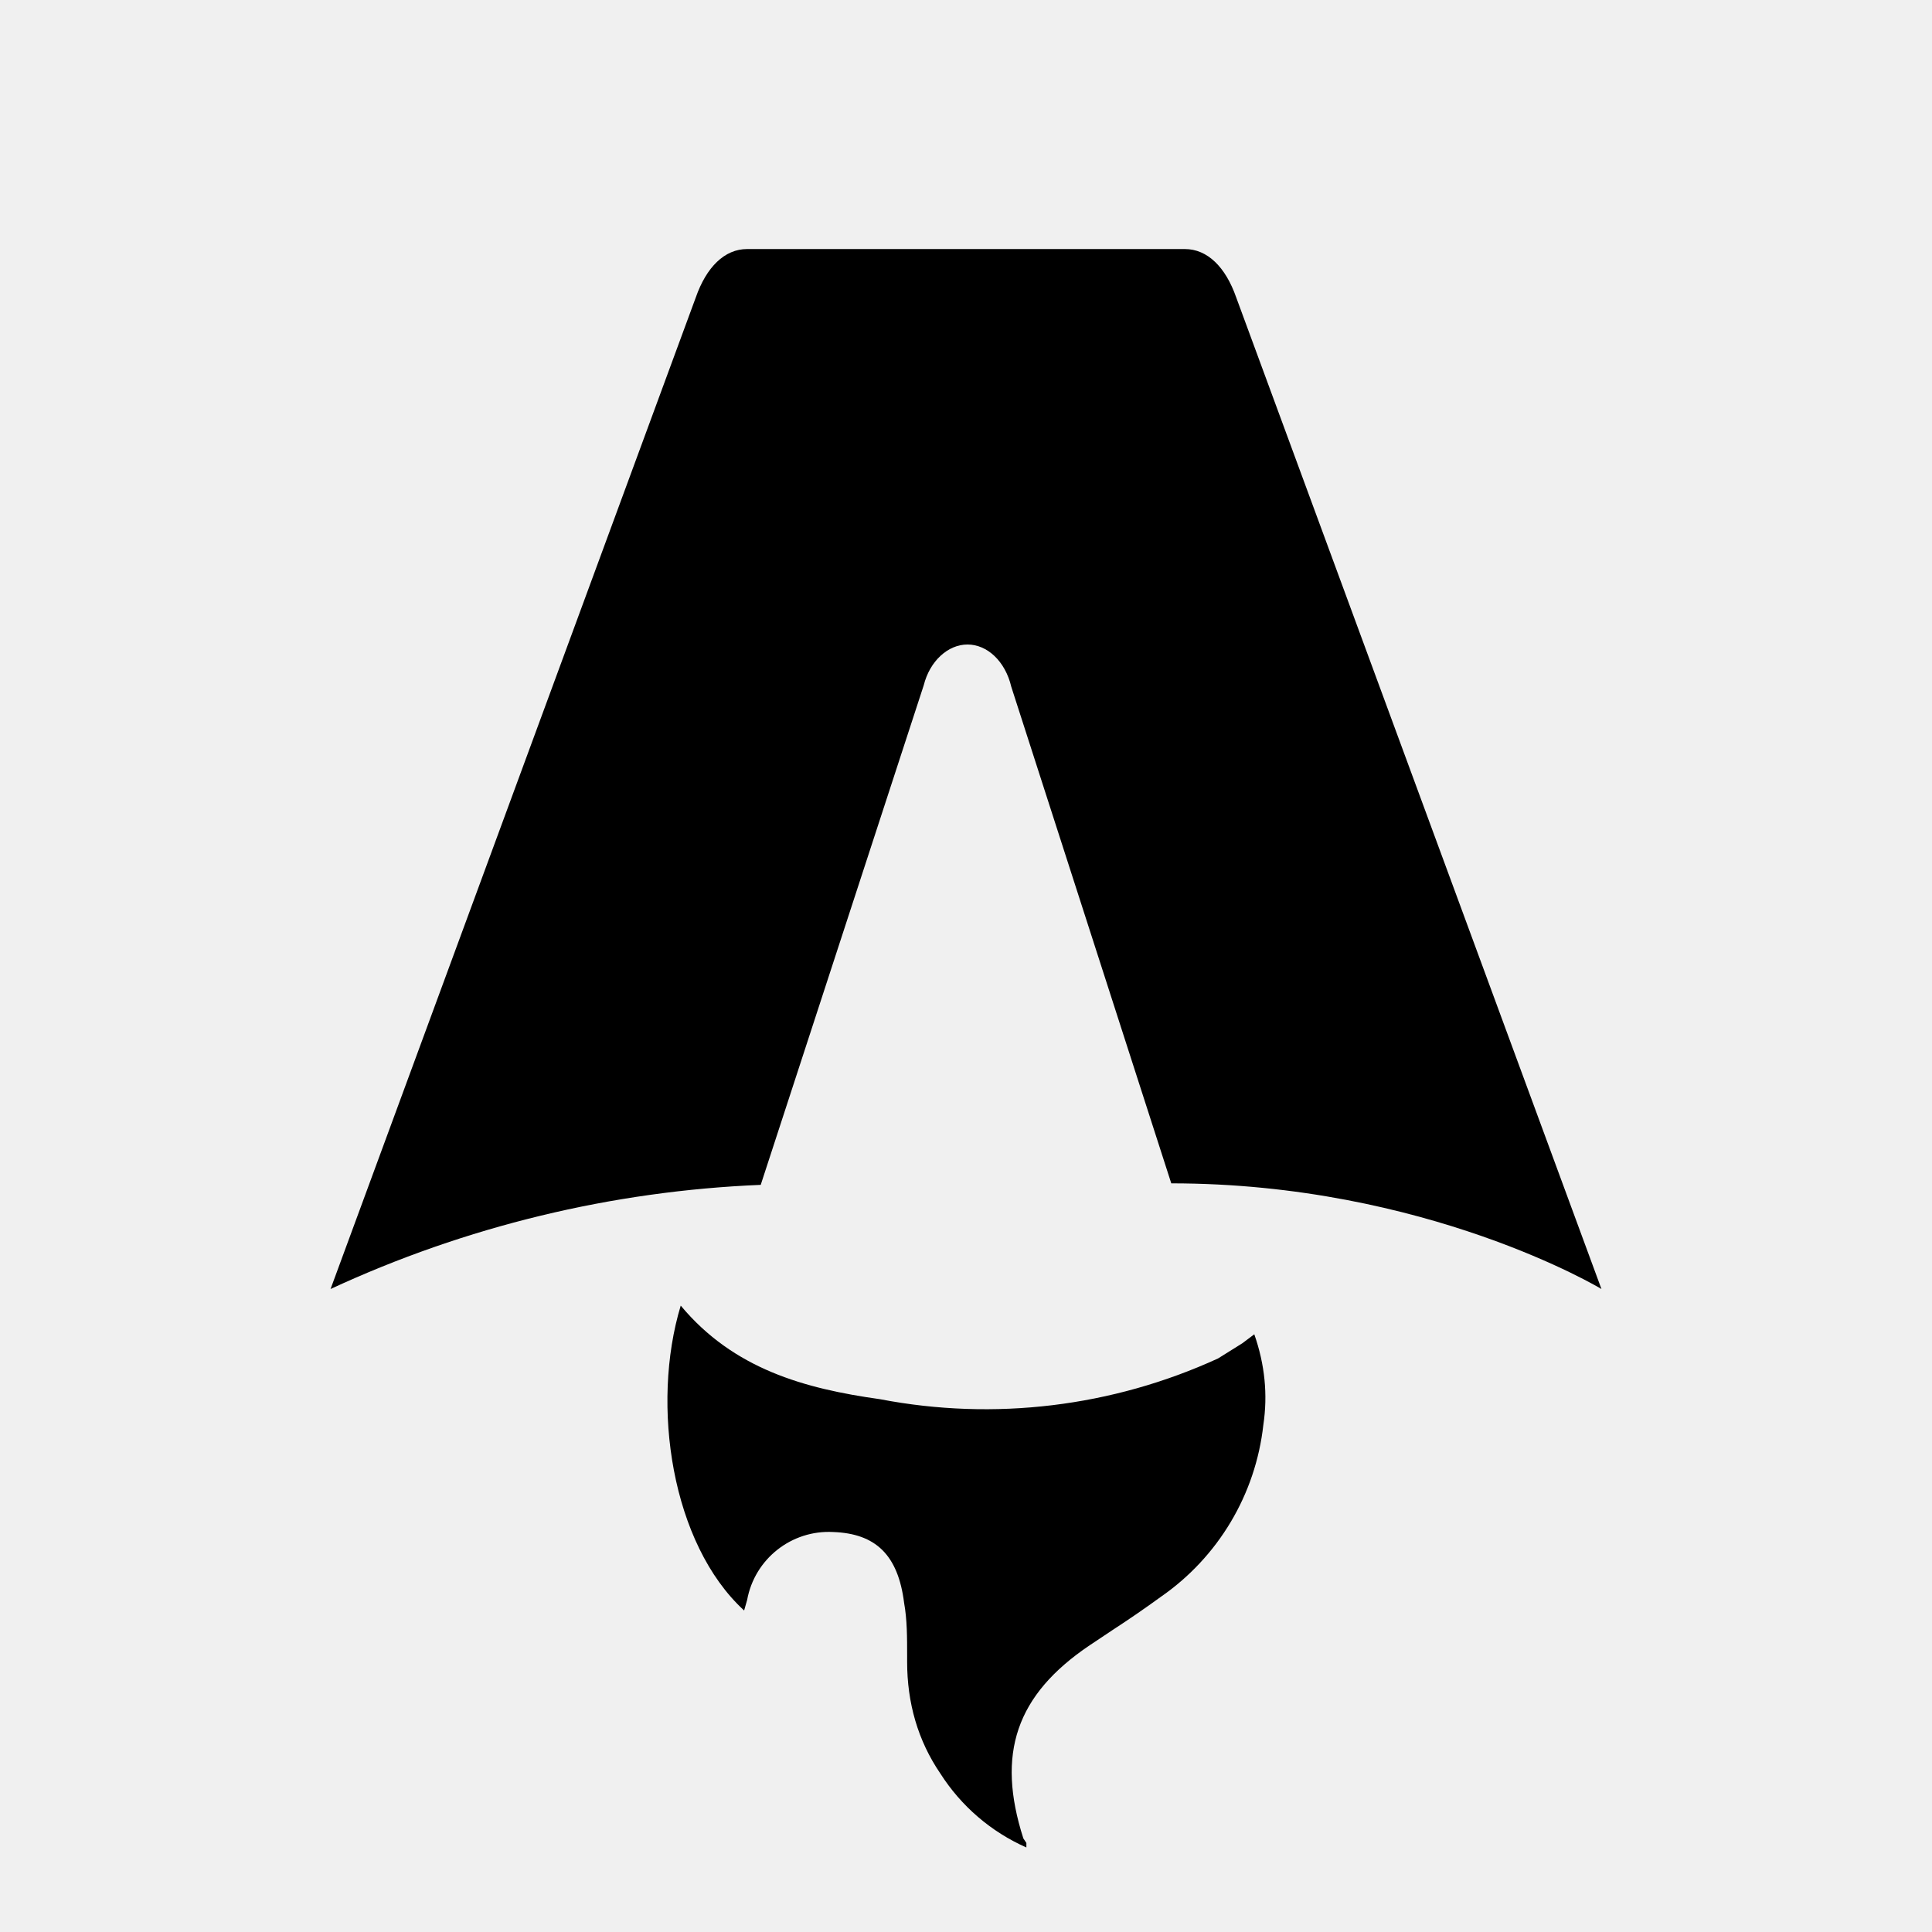
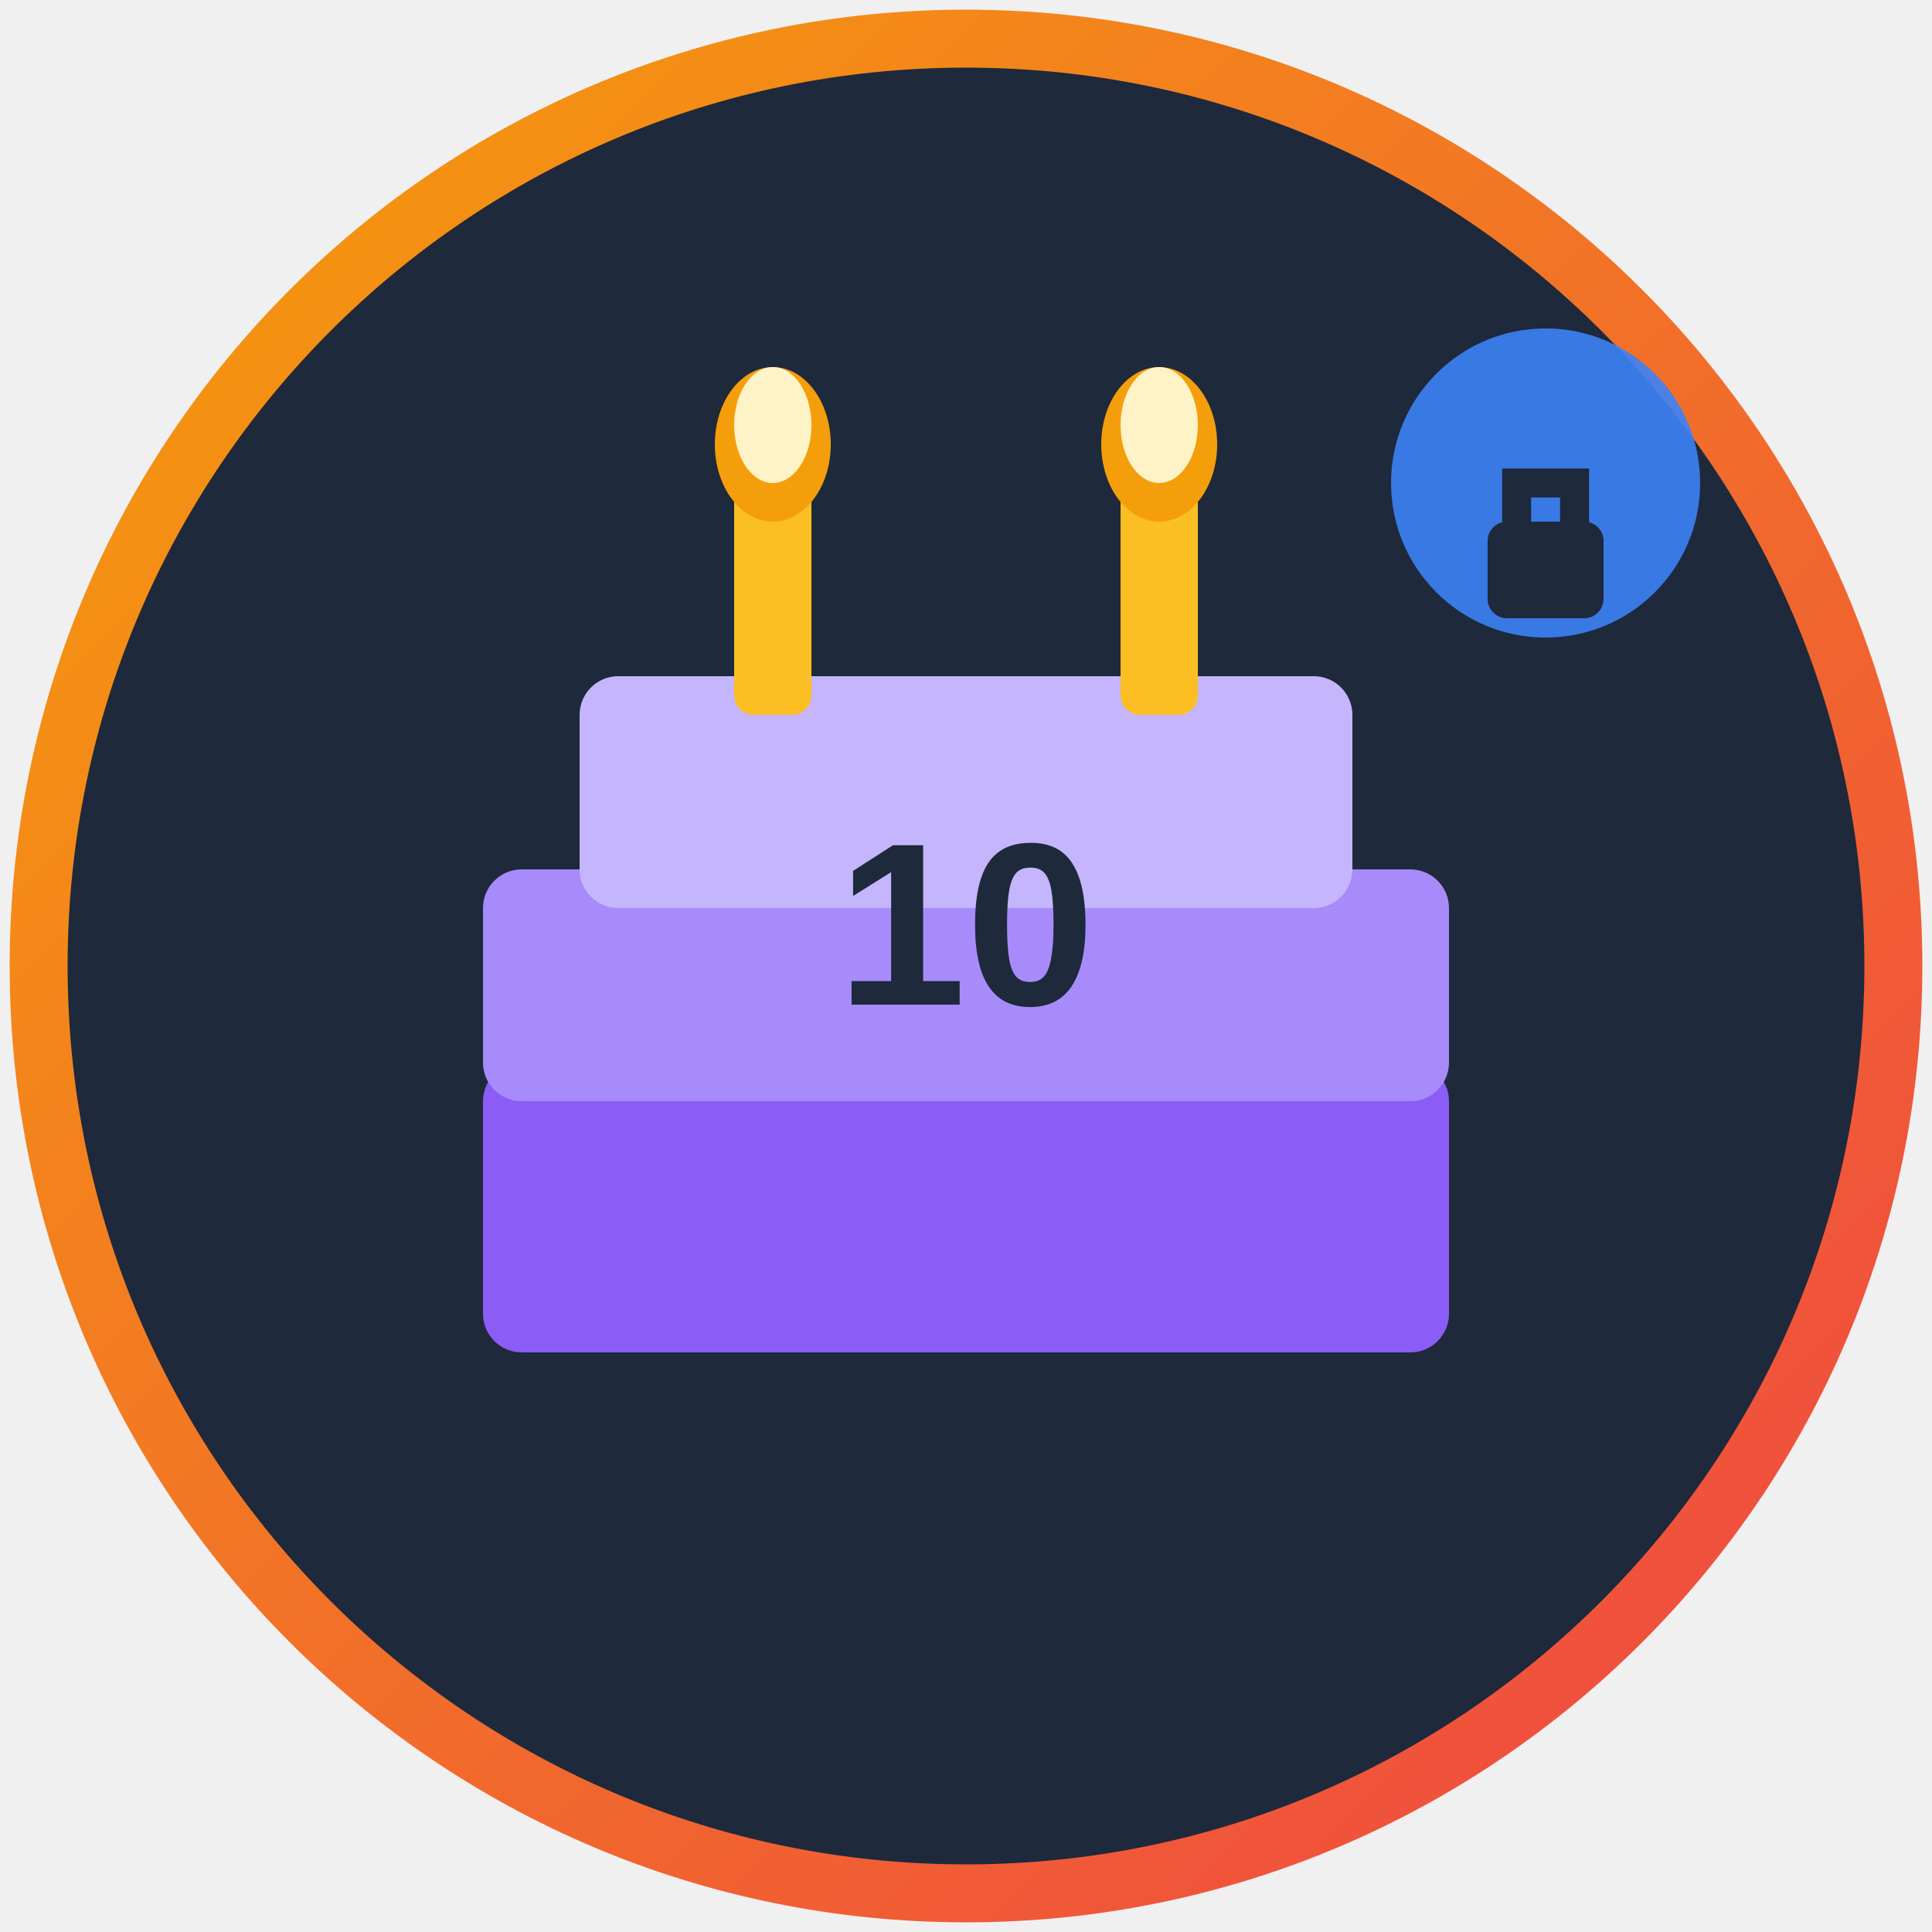
- <svg xmlns="http://www.w3.org/2000/svg" fill="none" viewBox="0 0 128 128">
-   <path d="M50.4 78.5a75.1 75.1 0 0 0-28.5 6.9l24.2-65.7c.7-2 1.9-3.2 3.4-3.2h29c1.5 0 2.7 1.2 3.4 3.2l24.2 65.7s-11.6-7-28.5-7L67 45.5c-.4-1.7-1.6-2.8-2.9-2.8-1.3 0-2.5 1.1-2.9 2.7L50.4 78.5Zm-1.1 28.2Zm-4.2-20.2c-2 6.6-.6 15.8 4.2 20.2a17.5 17.5 0 0 1 .2-.7 5.5 5.5 0 0 1 5.7-4.5c2.8.1 4.3 1.5 4.7 4.7.2 1.1.2 2.3.2 3.5v.4c0 2.7.7 5.2 2.2 7.4a13 13 0 0 0 5.7 4.9v-.3l-.2-.3c-1.8-5.6-.5-9.5 4.4-12.8l1.5-1a73 73 0 0 0 3.2-2.2 16 16 0 0 0 6.8-11.4c.3-2 .1-4-.6-6l-.8.6-1.6 1a37 37 0 0 1-22.4 2.7c-5-.7-9.7-2-13.2-6.2Z" />
-   <style>
-         path { fill: #000; }
-         @media (prefers-color-scheme: dark) {
-             path { fill: #FFF; }
-         }
-     </style>
+ <svg xmlns="http://www.w3.org/2000/svg" viewBox="0 0 100 100">
+   <defs>
+     <linearGradient id="grad1" x1="0%" y1="0%" x2="100%" y2="100%">
+       <stop offset="0%" style="stop-color:#f59e0b;stop-opacity:1" />
+       <stop offset="100%" style="stop-color:#ef4444;stop-opacity:1" />
+     </linearGradient>
+   </defs>
+   <circle cx="50" cy="50" r="48" fill="#1e293b" stroke="url(#grad1)" stroke-width="3" />
+   <rect x="25" y="55" width="50" height="15" fill="#8b5cf6" rx="2" />
+   <rect x="25" y="45" width="50" height="12" fill="#a78bfa" rx="2" />
+   <rect x="30" y="35" width="40" height="12" fill="#c4b5fd" rx="2" />
+   <rect x="38" y="25" width="4" height="12" fill="#fbbf24" rx="1" />
+   <rect x="58" y="25" width="4" height="12" fill="#fbbf24" rx="1" />
+   <ellipse cx="40" cy="23" rx="3" ry="4" fill="#f59e0b" />
+   <ellipse cx="60" cy="23" rx="3" ry="4" fill="#f59e0b" />
+   <ellipse cx="40" cy="22" rx="2" ry="3" fill="#fef3c7" />
+   <ellipse cx="60" cy="22" rx="2" ry="3" fill="#fef3c7" />
+   <text x="50" y="52" font-family="Arial, sans-serif" font-size="12" font-weight="bold" fill="#1e293b" text-anchor="middle">10</text>
+   <circle cx="80" cy="25" r="8" fill="#3b82f6" opacity="0.9" />
+   <rect x="77" y="27" width="6" height="5" fill="#1e293b" rx="1" />
+   <rect x="78.5" y="25" width="3" height="3" fill="none" stroke="#1e293b" stroke-width="1.5" />
</svg>
